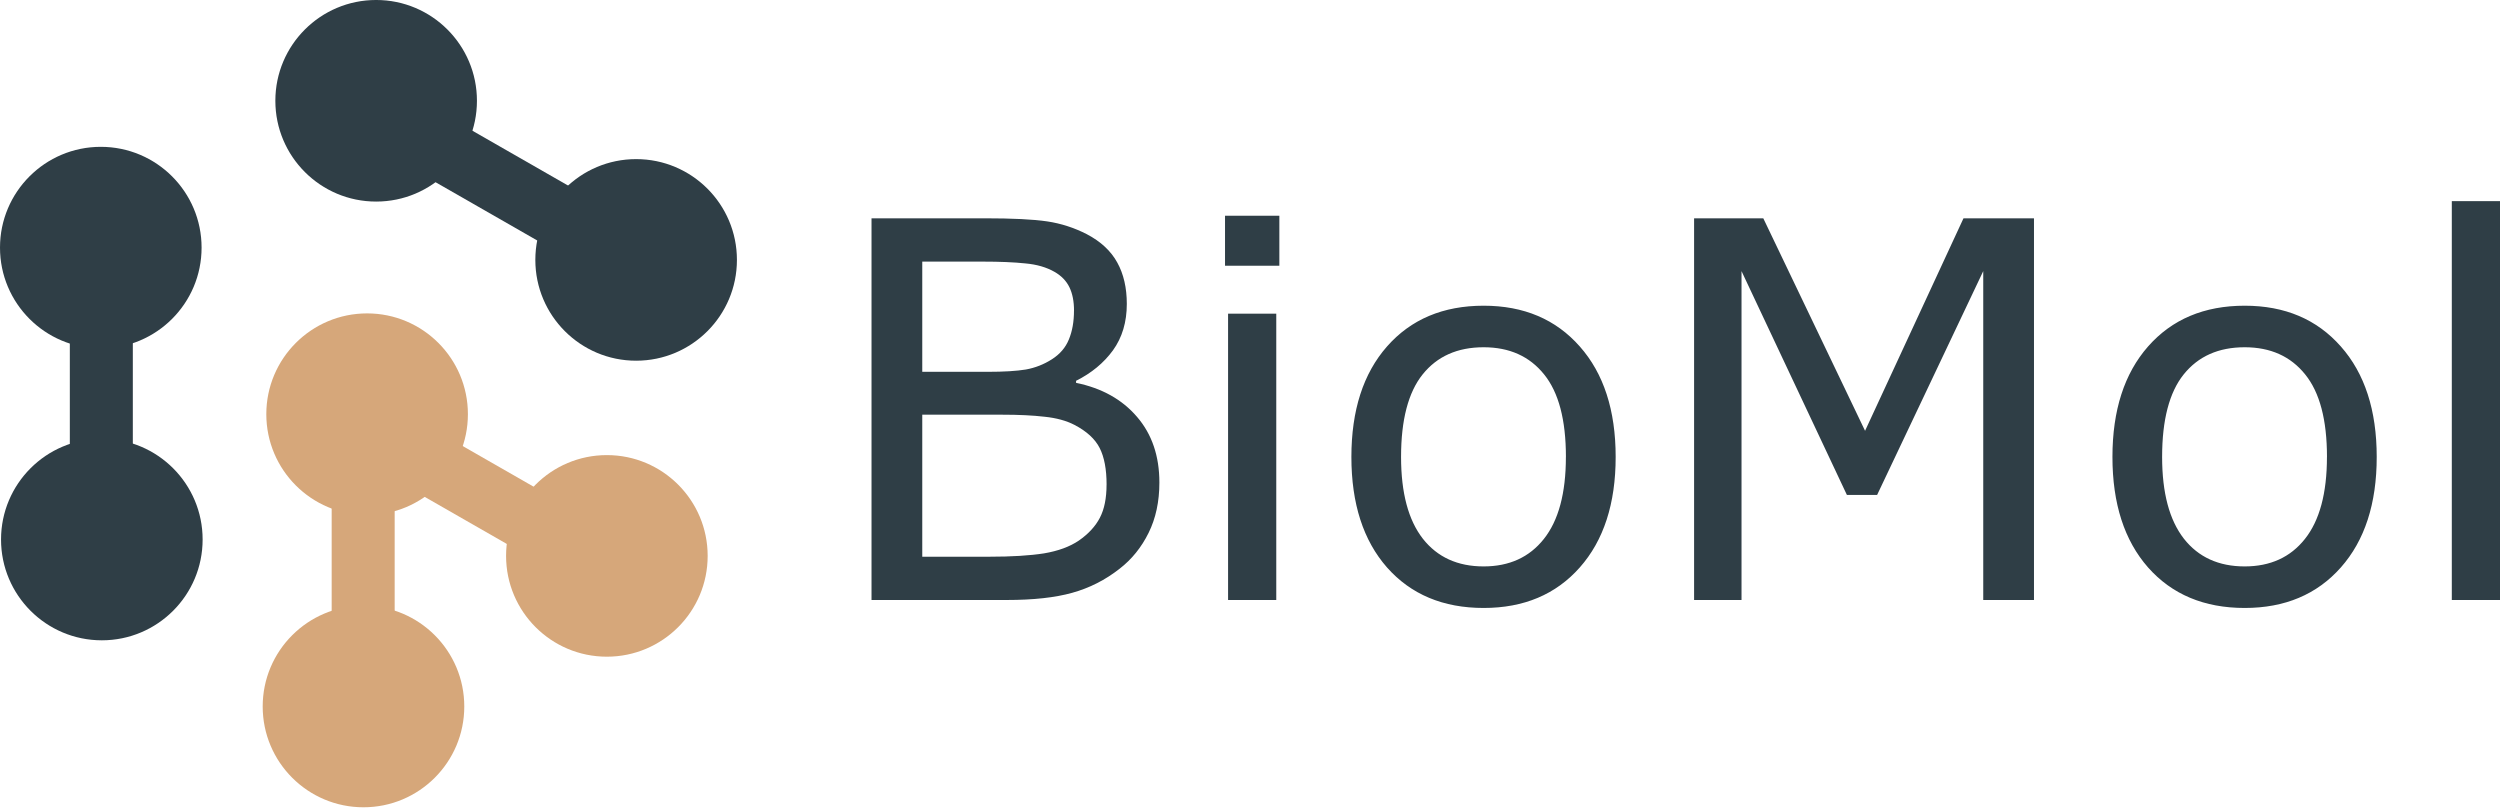
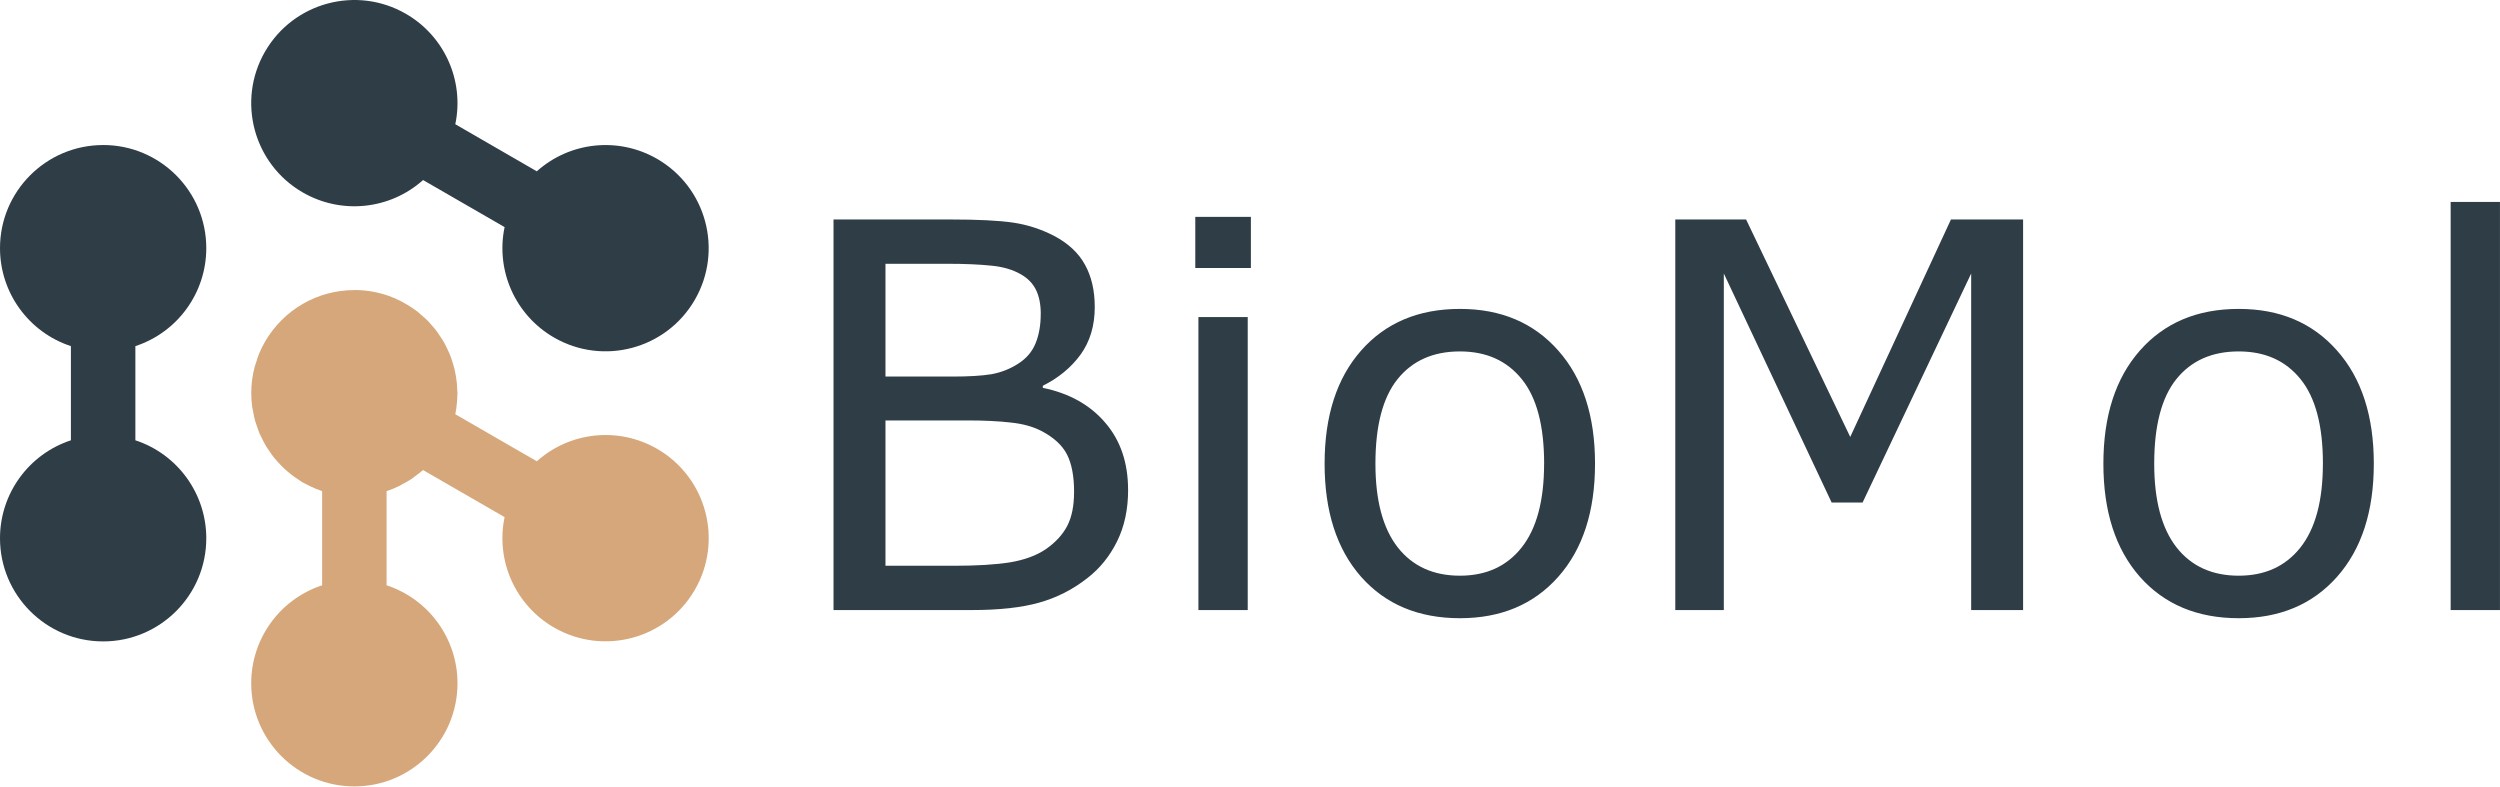
- <svg xmlns="http://www.w3.org/2000/svg" width="79.37mm" height="25.63mm" viewBox="0 0 79.37 25.63" version="1.1" id="svg1">
+ <svg xmlns="http://www.w3.org/2000/svg" width="77.563mm" height="24.4mm" viewBox="0 0 77.563 24.4" version="1.1" id="svg1">
  <defs id="defs1">
    <linearGradient id="swatch110">
      <stop style="stop-color:#000000;stop-opacity:1;" offset="0" id="stop110" />
    </linearGradient>
  </defs>
-   <g id="layer1" transform="translate(-69.65605,-201.0514)">
-     <rect style="display:inline;fill:#d6a77a;fill-opacity:1;stroke-width:0.283;stroke-dasharray:none" id="rect11-7-4-8-1-00-7" width="2" height="12" x="-82.186" y="213.995" transform="scale(-1,1)" />
-     <rect style="display:inline;fill:#d6a77a;fill-opacity:1;stroke-width:0.283;stroke-dasharray:none" id="rect11-7-3-0-4-7-3-9" width="2" height="12" x="144.784" y="176.186" transform="matrix(-0.4972266,0.8676207,0.8676207,0.4972266,0,0)" />
-     <rect style="display:inline;fill:#2f3e46;fill-opacity:1;stroke-width:0.283;stroke-dasharray:none" id="rect11-7-3-7-5-5-4-9-4" width="2" height="12" x="135.945" y="171.964" transform="matrix(-0.4972266,0.8676207,0.8676207,0.4972266,0,0)" />
-     <rect style="display:inline;fill:#2f3e46;fill-opacity:1;stroke-width:0.283;stroke-dasharray:none" id="rect11-7-1-7-8-5-5-7" width="2" height="12" x="-73.873" y="208.4" transform="scale(-1,1)" />
-     <ellipse style="fill:#d6a77a;fill-opacity:1;stroke-width:0.423" id="path7-5-8-8-1-3-0" cx="-88.923" cy="218.7" rx="3.2" ry="3.2" transform="scale(-1,1)" />
-     <ellipse style="fill:#2f3e46;fill-opacity:1;stroke-width:0.423" id="path7-9-8-4-1-1" ry="3.2" rx="3.2" cy="209.303" cx="-89.852" transform="scale(-1,1)" />
-     <ellipse style="fill:#d6a77a;fill-opacity:1;stroke-width:0.423" id="path7-7-3-4-6-1-1" cx="-81.196" cy="223.481" rx="3.2" ry="3.2" transform="scale(-1,1)" />
-     <ellipse style="fill:#2f3e46;fill-opacity:1;stroke-width:0.423" id="path7-8-7-5-0-2-5" cx="-72.889" cy="218.18" rx="3.2" ry="3.2" transform="scale(-1,1)" />
-     <ellipse style="fill:#2f3e46;fill-opacity:1;stroke-width:0.423" id="path7-3-4-7-3-6-2" cx="-72.856" cy="208.913" rx="3.2" ry="3.2" transform="scale(-1,1)" />
-     <ellipse style="fill:#2f3e46;fill-opacity:1;stroke-width:0.423" id="path7-1-80-9-2-9-2" cx="-81.598" cy="204.251" rx="3.2" ry="3.2" transform="scale(-1,1)" />
-     <ellipse style="fill:#d6a77a;fill-opacity:1;stroke-width:0.423" id="path7-38-0-8-2-1-2" cx="-81.311" cy="214.201" rx="3.2" ry="3.2" transform="scale(-1,1)" />
-     <path d="m 106.464,216.373 q 0,0.903 -0.342,1.595 -0.342,0.692 -0.92,1.139 -0.684,0.537 -1.506,0.765 -0.814,0.228 -2.075,0.228 H 97.325 V 207.982 h 3.589 q 1.327,0 1.986,0.098 0.659,0.098 1.261,0.407 0.667,0.35 0.968,0.903 0.301,0.545 0.301,1.31 0,0.863 -0.439,1.473 -0.439,0.602 -1.172,0.968 v 0.065 q 1.229,0.252 1.937,1.082 0.708,0.822 0.708,2.083 z m -2.71,-5.461 q 0,-0.439 -0.146,-0.741 -0.146,-0.301 -0.472,-0.488 -0.383,-0.22 -0.928,-0.269 -0.545,-0.057 -1.351,-0.057 h -1.921 v 3.499 h 2.083 q 0.757,0 1.204,-0.073 0.448,-0.081 0.83,-0.326 0.382,-0.244 0.537,-0.627 0.163,-0.391 0.163,-0.92 z m 1.034,5.526 q 0,-0.732 -0.22,-1.164 -0.22,-0.431 -0.798,-0.732 -0.391,-0.203 -0.952,-0.26 -0.553,-0.065 -1.351,-0.065 h -2.531 v 4.509 h 2.132 q 1.058,0 1.733,-0.106 0.675,-0.114 1.107,-0.407 0.456,-0.317 0.667,-0.724 0.212,-0.407 0.212,-1.05 z m 5.485,-6.95 h -1.725 v -1.587 h 1.725 z m -0.098,10.612 h -1.53 v -9.09 h 1.53 z m 10.775,-4.541 q 0,2.222 -1.139,3.508 -1.139,1.286 -3.052,1.286 -1.929,0 -3.068,-1.286 -1.131,-1.286 -1.131,-3.508 0,-2.222 1.131,-3.508 1.139,-1.294 3.068,-1.294 1.912,0 3.052,1.294 1.139,1.286 1.139,3.508 z m -1.579,0 q 0,-1.766 -0.692,-2.62 -0.692,-0.863 -1.921,-0.863 -1.245,0 -1.937,0.863 -0.684,0.855 -0.684,2.62 0,1.709 0.692,2.596 0.692,0.879 1.929,0.879 1.221,0 1.912,-0.871 0.7,-0.879 0.7,-2.604 z m 14.86,4.541 h -1.611 v -10.441 l -3.369,7.105 h -0.96 l -3.345,-7.105 v 10.441 h -1.506 V 207.982 h 2.197 l 3.231,6.747 3.125,-6.747 h 2.238 z m 10.881,-4.541 q 0,2.222 -1.139,3.508 -1.139,1.286 -3.052,1.286 -1.929,0 -3.068,-1.286 -1.131,-1.286 -1.131,-3.508 0,-2.222 1.131,-3.508 1.139,-1.294 3.068,-1.294 1.912,0 3.052,1.294 1.139,1.286 1.139,3.508 z m -1.579,0 q 0,-1.766 -0.692,-2.62 -0.692,-0.863 -1.921,-0.863 -1.245,0 -1.937,0.863 -0.684,0.855 -0.684,2.62 0,1.709 0.692,2.596 0.692,0.879 1.929,0.879 1.221,0 1.912,-0.871 0.7,-0.879 0.7,-2.604 z m 5.493,4.541 h -1.53 v -12.663 h 1.53 z" id="text1" style="font-size:16.667px;fill:#2f3e46;stroke-width:2.084" aria-label="BioMol" />
+   <g id="layer1" transform="translate(-19,-45.8)">
+     <g id="g22" transform="translate(0,3)">
+       <path d="m 54,58 q 0,0.903 -0.342,1.595 -0.342,0.692 -0.92,1.139 -0.684,0.537 -1.506,0.765 -0.814,0.228 -2.075,0.228 h -4.297 v -12.118 h 3.589 q 1.327,0 1.986,0.098 0.659,0.098 1.261,0.407 0.667,0.35 0.968,0.903 0.301,0.545 0.301,1.31 0,0.863 -0.439,1.473 -0.439,0.602 -1.172,0.968 v 0.065 q 1.229,0.252 1.937,1.082 0.708,0.822 0.708,2.083 z m -2.71,-5.461 q 0,-0.439 -0.146,-0.741 -0.146,-0.301 -0.472,-0.488 -0.383,-0.22 -0.928,-0.269 -0.545,-0.057 -1.351,-0.057 h -1.921 v 3.499 h 2.083 q 0.757,0 1.204,-0.073 0.448,-0.081 0.83,-0.326 0.382,-0.244 0.537,-0.627 0.163,-0.391 0.163,-0.92 z m 1.034,5.526 q 0,-0.732 -0.22,-1.164 -0.22,-0.431 -0.798,-0.732 -0.391,-0.203 -0.952,-0.26 -0.553,-0.065 -1.351,-0.065 h -2.531 v 4.509 h 2.132 q 1.058,0 1.733,-0.106 0.675,-0.114 1.107,-0.407 0.456,-0.317 0.667,-0.724 0.212,-0.407 0.212,-1.05 z m 5.485,-6.95 h -1.725 v -1.587 h 1.725 z m -0.098,10.612 h -1.53 v -9.09 h 1.53 z m 10.775,-4.541 q 0,2.222 -1.139,3.508 -1.139,1.286 -3.052,1.286 -1.929,0 -3.068,-1.286 -1.131,-1.286 -1.131,-3.508 0,-2.222 1.131,-3.508 1.139,-1.294 3.068,-1.294 1.912,0 3.052,1.294 1.139,1.286 1.139,3.508 z m -1.579,0 q 0,-1.766 -0.692,-2.62 -0.692,-0.863 -1.921,-0.863 -1.245,0 -1.937,0.863 -0.684,0.855 -0.684,2.62 0,1.709 0.692,2.596 0.692,0.879 1.929,0.879 1.221,0 1.912,-0.871 0.7,-0.879 0.7,-2.604 z m 14.86,4.541 h -1.611 v -10.441 l -3.369,7.105 h -0.96 l -3.345,-7.105 v 10.441 h -1.506 v -12.118 h 2.197 l 3.231,6.747 3.125,-6.747 h 2.238 z m 10.881,-4.541 q 0,2.222 -1.139,3.508 -1.139,1.286 -3.052,1.286 -1.929,0 -3.068,-1.286 -1.131,-1.286 -1.131,-3.508 0,-2.222 1.131,-3.508 1.139,-1.294 3.068,-1.294 1.912,0 3.052,1.294 1.139,1.286 1.139,3.508 z m -1.579,0 q 0,-1.766 -0.692,-2.62 -0.692,-0.863 -1.921,-0.863 -1.245,0 -1.937,0.863 -0.684,0.855 -0.684,2.62 0,1.709 0.692,2.596 0.692,0.879 1.929,0.879 1.221,0 1.912,-0.871 0.7,-0.879 0.7,-2.604 z m 5.493,4.541 h -1.53 v -12.663 h 1.53 z" id="text1-78" style="font-size:16.667px;fill:#2f3e46;stroke-width:2.084" aria-label="BioMol" />
+       <path id="path19" style="display:inline;fill:#d6a77a;fill-opacity:1;stroke-width:0.283;stroke-dasharray:none" d="m 29.994,51.8 a 3.2,3.2 30 0 0 -1.6,0.428 3.2,3.2 0 0 0 -0.662,0.509 3.2,3.2 0 0 0 -0.276,0.314 3.2,3.2 30 0 0 -0.233,0.348 3.2,3.2 0 0 0 -0.185,0.375 3.2,3.2 30 0 0 -0.089,0.262 3.2,3.2 0 0 0 -0.045,0.134 3.2,3.2 30 0 0 0,5.17e-4 3.2,3.2 0 0 0 -0.082,0.41 3.2,3.2 30 0 0 -0.027,0.418 3.2,3.2 30 0 0 0.03,0.431 3.2,3.2 0 0 0 0.026,0.129 3.2,3.2 30 0 0 0.063,0.297 3.2,3.2 0 0 0 0.048,0.14 3.2,3.2 30 0 0 0.096,0.266 3.2,3.2 0 0 0 0.078,0.158 3.2,3.2 30 0 0 0.12,0.226 3.2,3.2 0 0 0 0.1,0.15 3.2,3.2 30 0 0 0.149,0.206 3.2,3.2 0 0 0 0.119,0.136 3.2,3.2 30 0 0 0.175,0.182 3.2,3.2 0 0 0 0.137,0.121 3.2,3.2 30 0 0 0.196,0.154 3.2,3.2 0 0 0 0.152,0.102 3.2,3.2 30 0 0 0.11,0.073 3.2,3.2 30 0 0 0.134,0.068 3.2,3.2 0 0 0 0.092,0.047 3.2,3.2 30 0 0 0.374,0.153 v 2.921 a 3.2,3.2 0 0 0 -2.2,3.04 3.2,3.2 0 0 0 3.2,3.2 3.2,3.2 0 0 0 3.2,-3.2 3.2,3.2 0 0 0 -2.2,-3.04 v -2.921 a 3.2,3.2 0 0 0 0.397,-0.162 3.2,3.2 30 0 0 0.116,-0.066 3.2,3.2 0 0 0 0.257,-0.148 3.2,3.2 30 0 0 0.122,-0.092 3.2,3.2 0 0 0 0.218,-0.169 3.2,3.2 30 0 0 0.021,-0.017 l 2.53,1.46 a 3.2,3.2 30 0 0 1.533,3.425 3.2,3.2 30 0 0 4.371,-1.172 3.2,3.2 30 0 0 -1.171,-4.371 3.2,3.2 30 0 0 -3.733,0.386 l -2.529,-1.46 a 3.2,3.2 0 0 0 0.054,-0.397 3.2,3.2 30 0 0 0.006,-0.113 3.2,3.2 0 0 0 0.007,-0.144 3.2,3.2 0 0 0 -0.008,-0.129 3.2,3.2 30 0 0 -0.012,-0.186 3.2,3.2 0 0 0 -0.035,-0.246 3.2,3.2 30 0 0 -0.036,-0.181 3.2,3.2 0 0 0 -0.069,-0.239 3.2,3.2 30 0 0 -0.059,-0.175 3.2,3.2 0 0 0 -0.104,-0.232 3.2,3.2 30 0 0 -0.079,-0.161 3.2,3.2 0 0 0 -0.134,-0.213 3.2,3.2 30 0 0 -0.102,-0.152 3.2,3.2 0 0 0 -0.172,-0.205 3.2,3.2 30 0 0 -0.107,-0.121 3.2,3.2 0 0 0 -0.225,-0.203 3.2,3.2 30 0 0 -0.099,-0.086 3.2,3.2 0 0 0 -0.312,-0.211 3.2,3.2 0 0 0 -0.422,-0.217 3.2,3.2 30 0 0 -1.225,-0.243 z" />
+       <path id="path20" style="display:inline;fill:#2f3e46;fill-opacity:1;stroke-width:0.283;stroke-dasharray:none" d="m 27.223,44.4 a 3.2,3.2 30 0 0 1.171,4.371 3.2,3.2 30 0 0 3.732,-0.385 l 2.529,1.46 a 3.2,3.2 30 0 0 1.532,3.425 3.2,3.2 30 0 0 4.371,-1.171 3.2,3.2 30 0 0 -1.171,-4.371 3.2,3.2 30 0 0 -3.733,0.386 L 33.126,46.654 a 3.2,3.2 30 0 0 -1.532,-3.425 3.2,3.2 30 0 0 -4.371,1.172 z" />
+       <path id="path21" style="display:inline;fill:#2f3e46;fill-opacity:1;stroke-width:0.283;stroke-dasharray:none" d="M 22.2,47.3 A 3.2,3.2 0 0 0 19,50.5 3.2,3.2 0 0 0 21.2,53.539 v 2.921 A 3.2,3.2 0 0 0 19,59.5 3.2,3.2 0 0 0 22.2,62.7 3.2,3.2 0 0 0 25.4,59.5 3.2,3.2 0 0 0 23.2,56.46 V 53.539 a 3.2,3.2 0 0 0 2.2,-3.04 3.2,3.2 0 0 0 -3.2,-3.2 z" />
+     </g>
  </g>
</svg>
